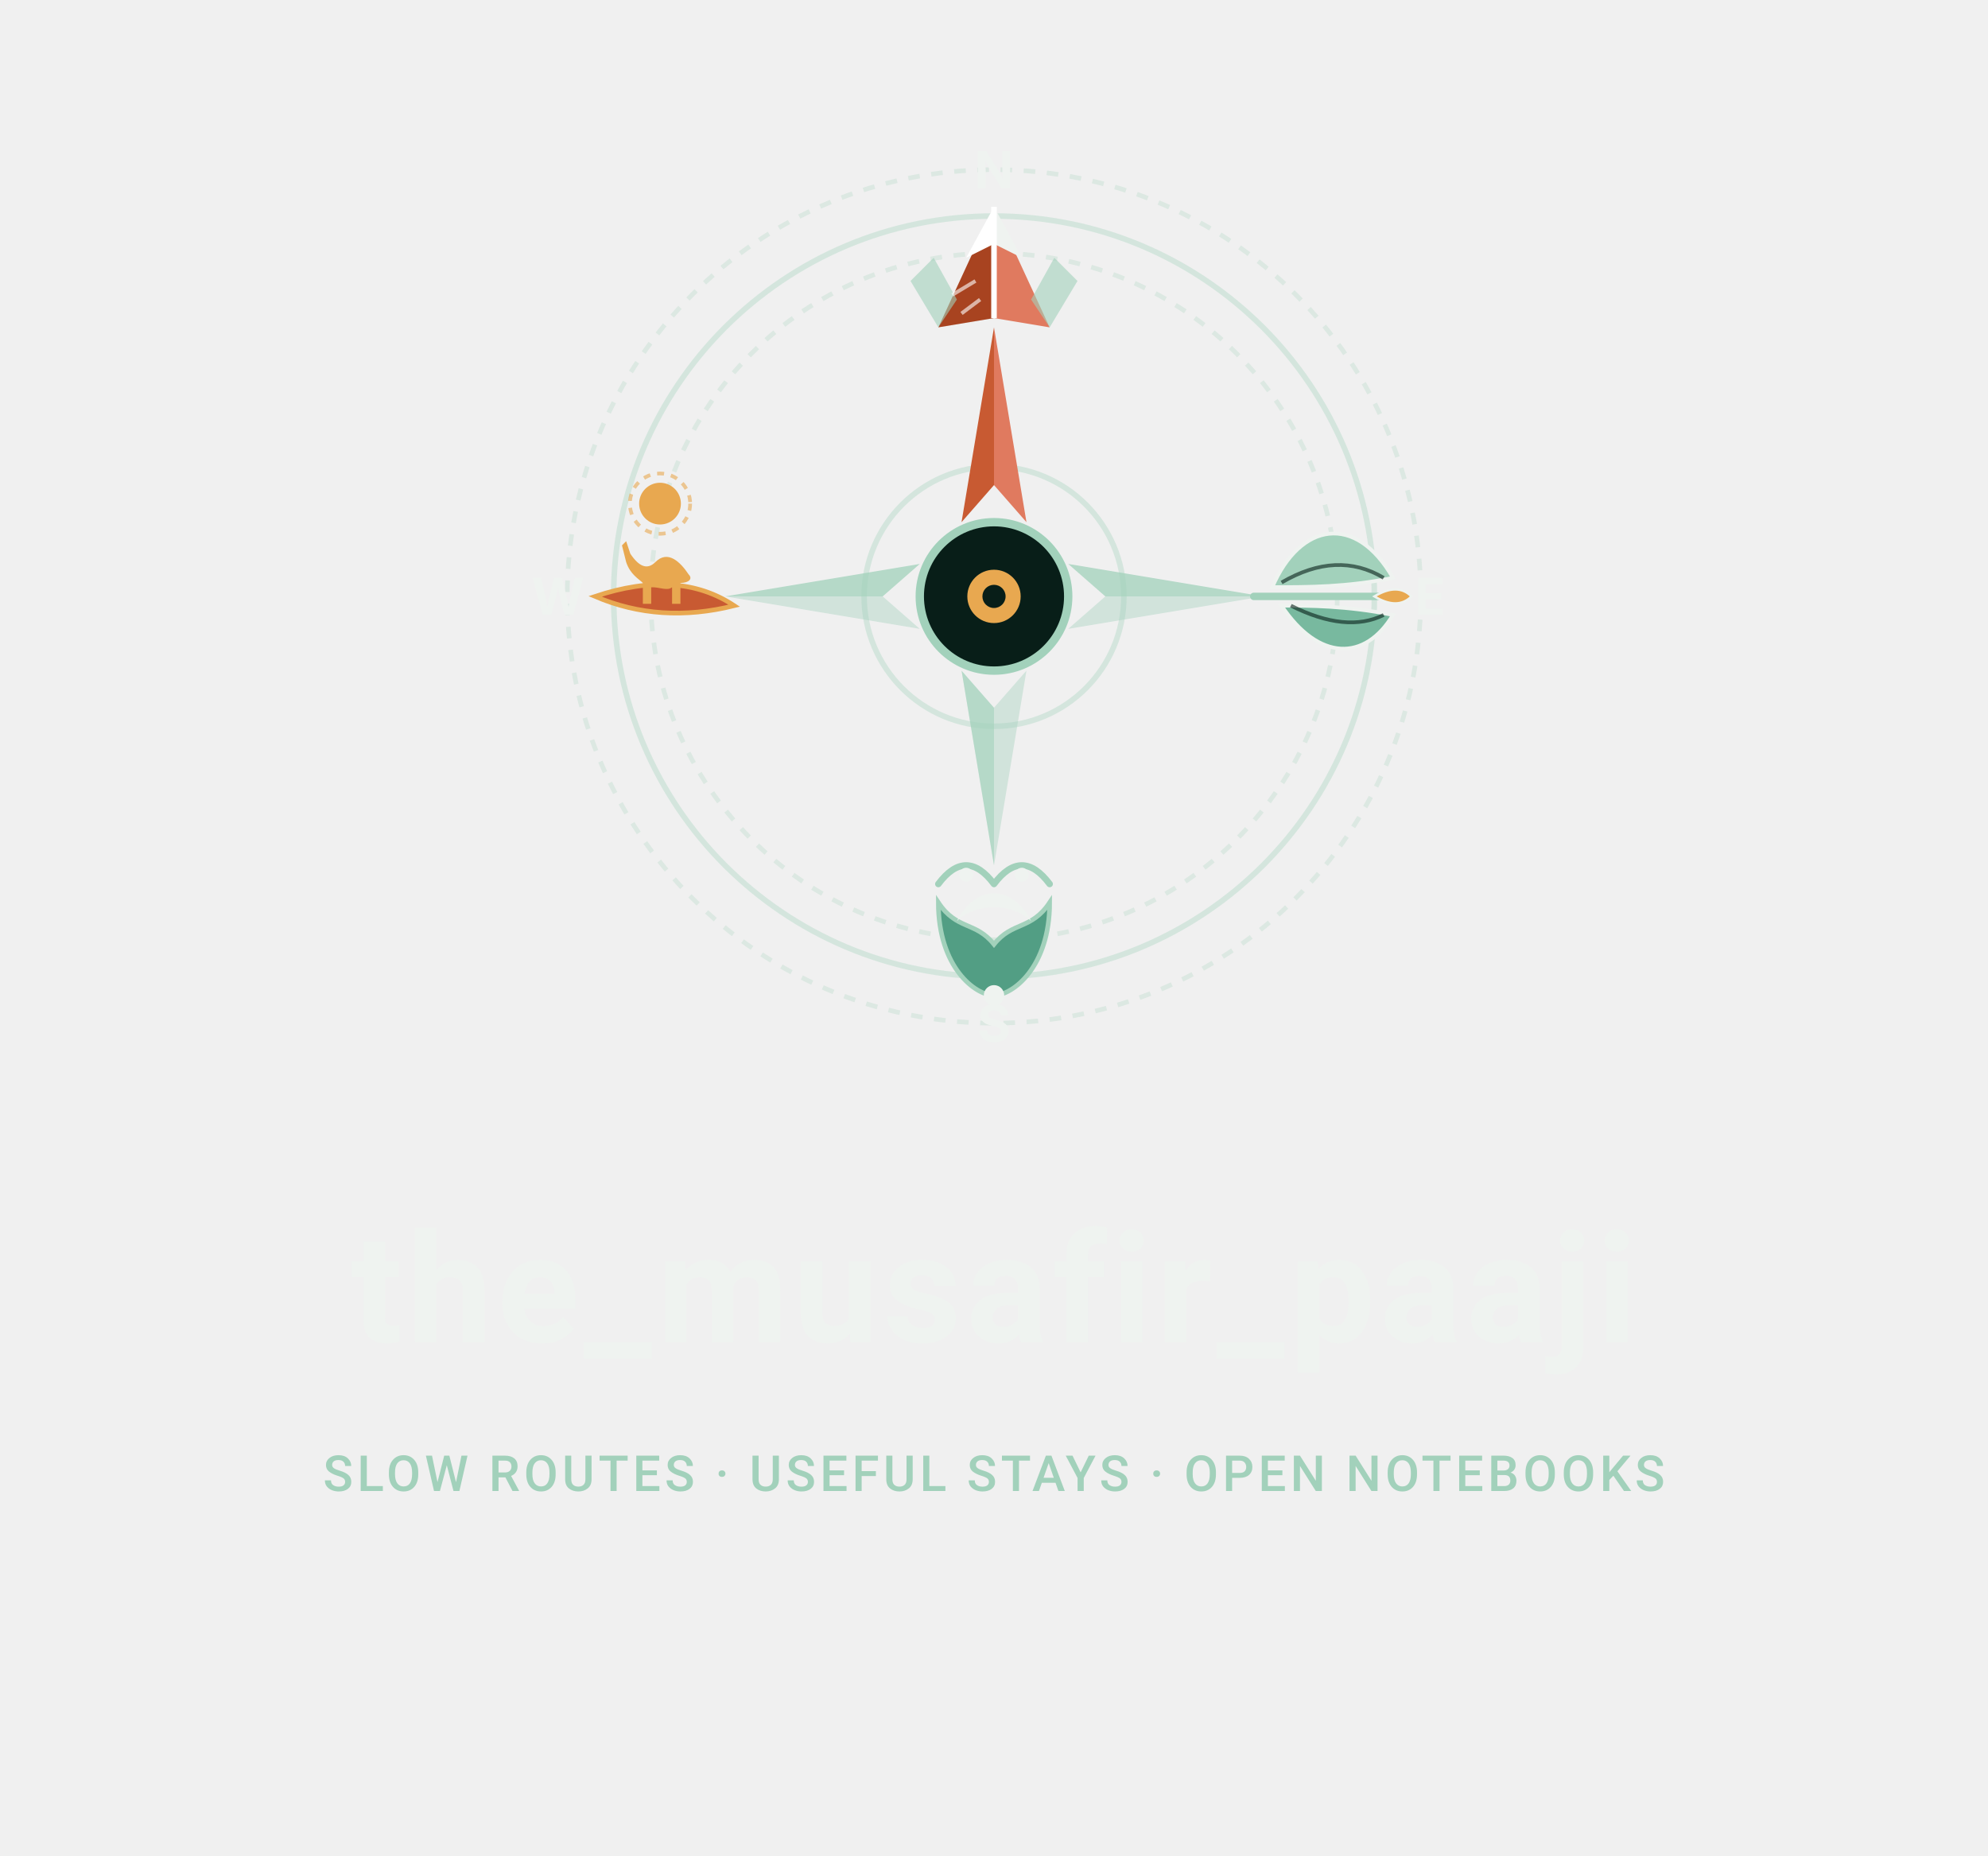
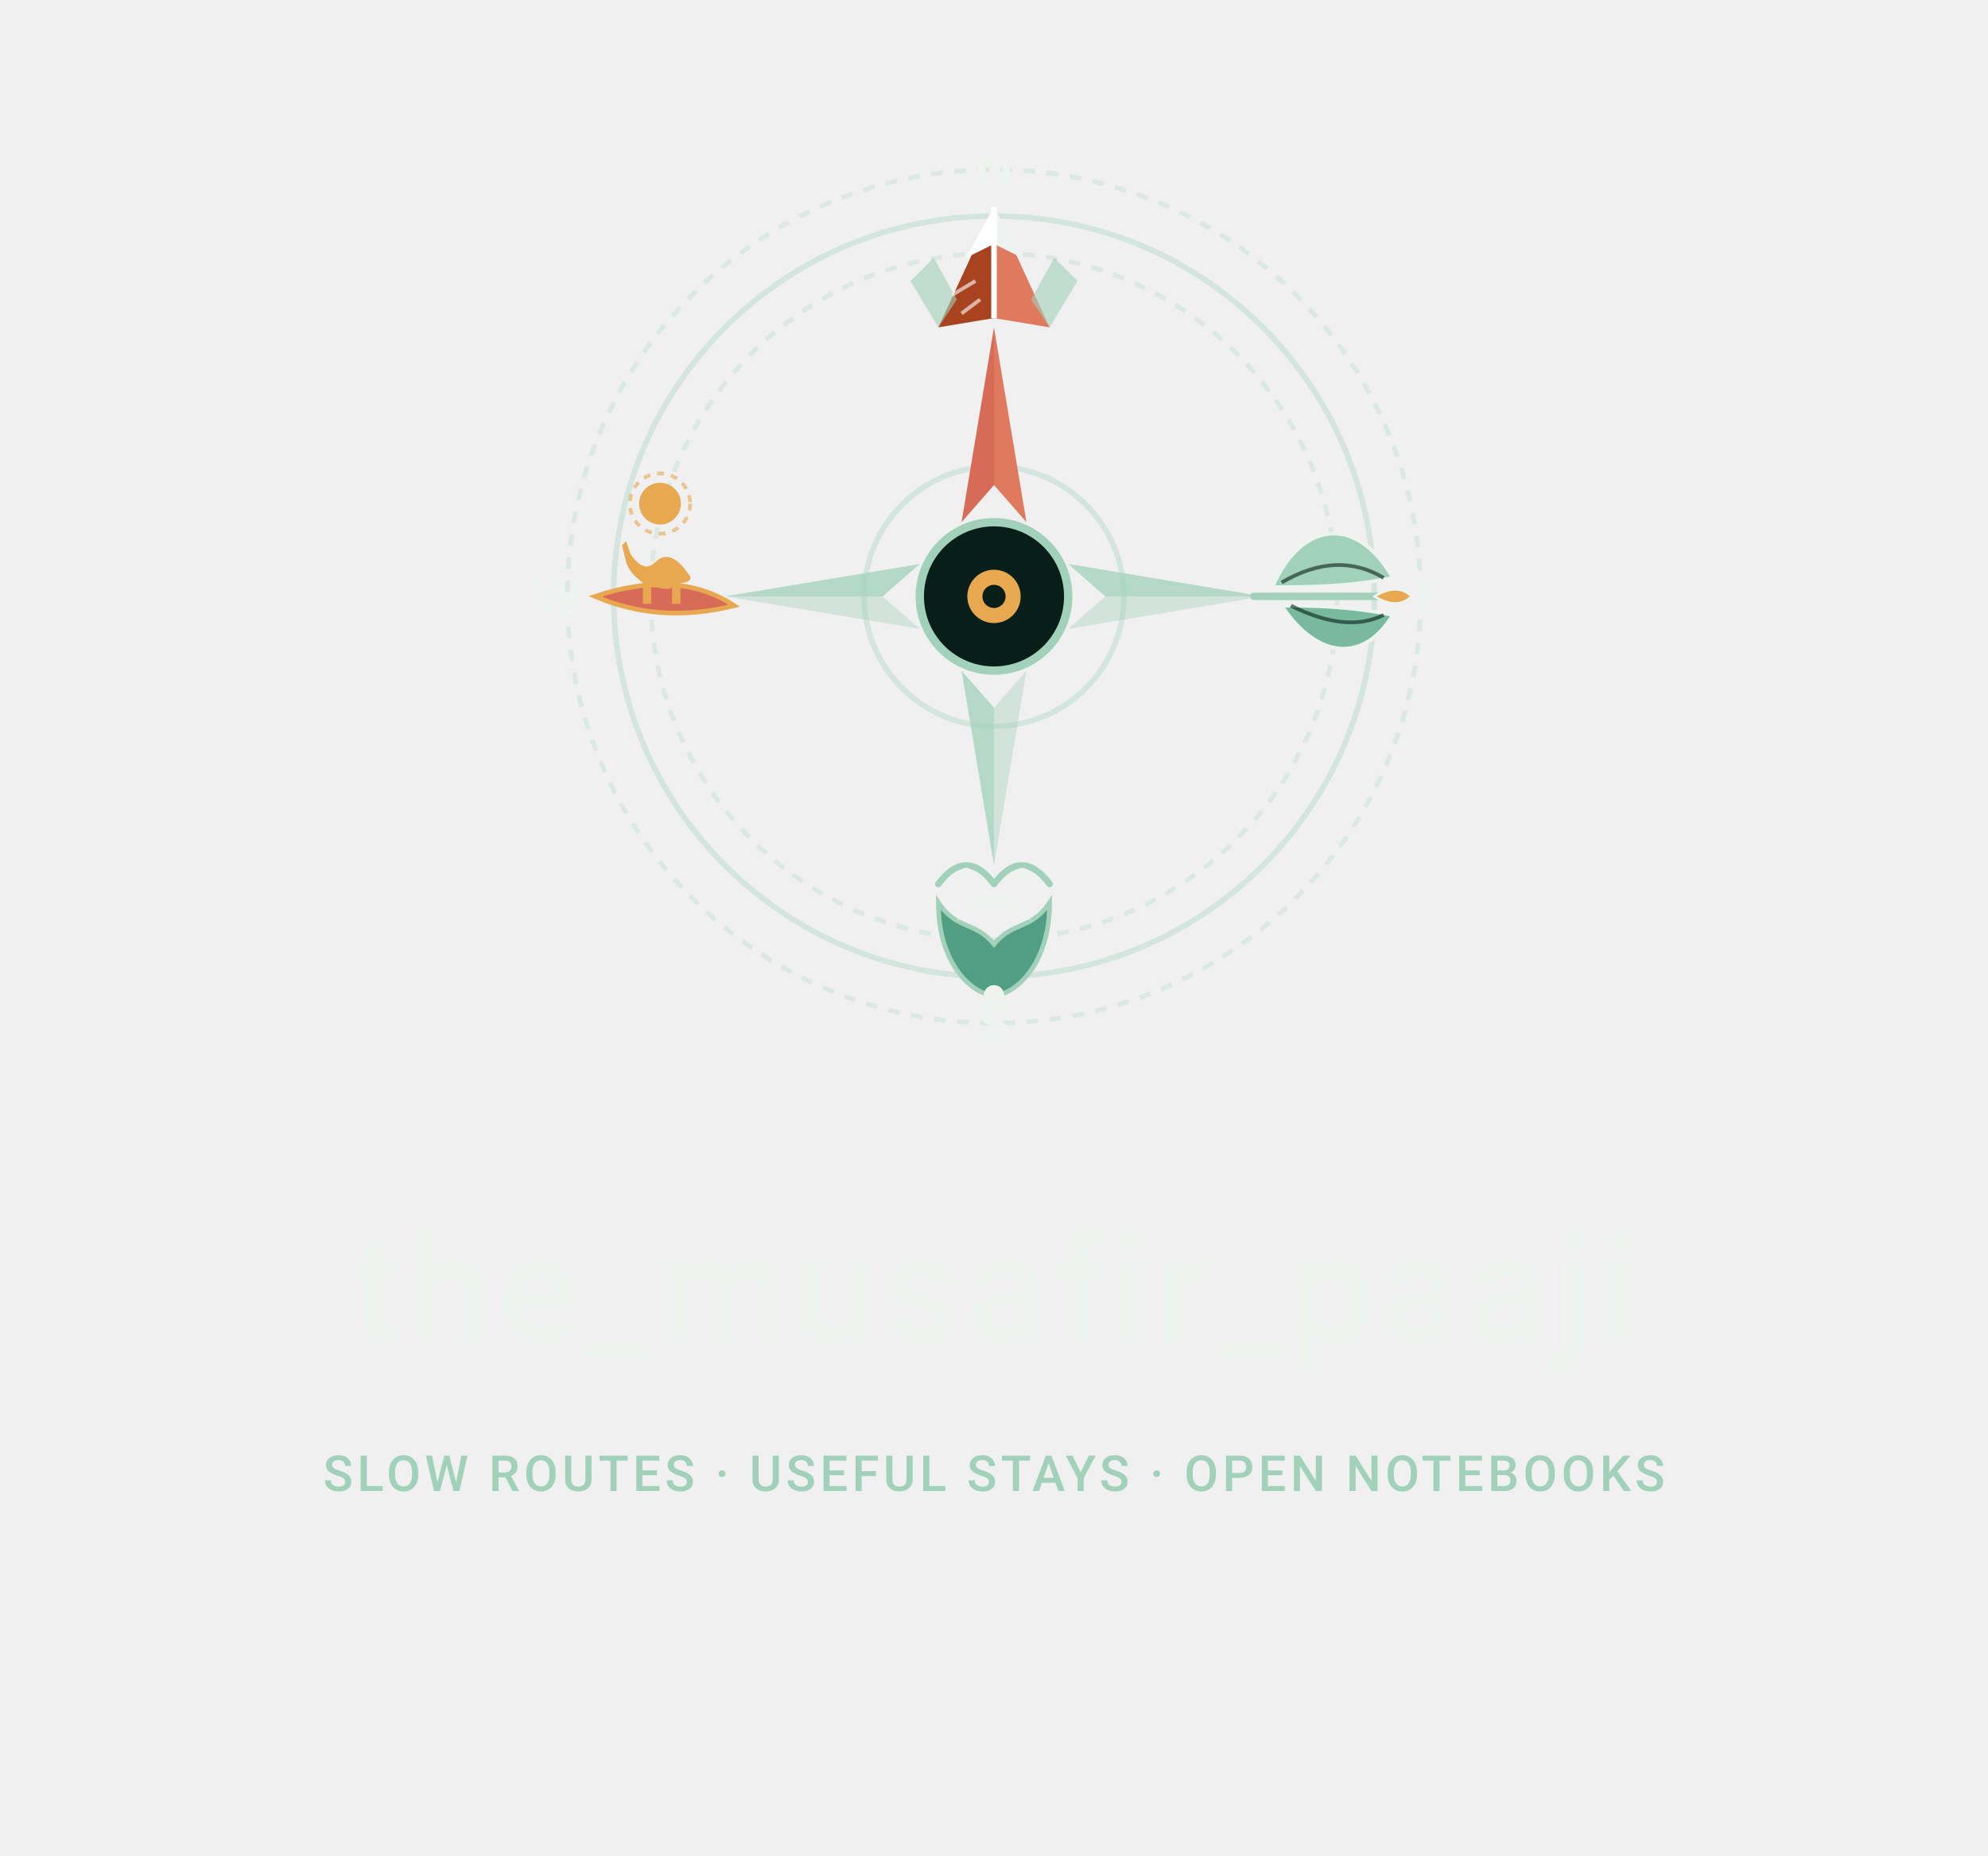
<svg xmlns="http://www.w3.org/2000/svg" viewBox="0 0 600 560" fill="none">
  <g transform="translate(160, 40) scale(1.4)">
    <defs>
      <style>
      .comp-ring { stroke: #a2d1bb; stroke-opacity: 0.35; stroke-width: 1.2; fill: none; }
      .comp-ring-dash { stroke: #a2d1bb; stroke-opacity: 0.25; stroke-width: 1; stroke-dasharray: 2.5,2.5; fill: none; }
      .comp-text { font-family: -apple-system, BlinkMacSystemFont, 'Segoe UI', system-ui, sans-serif; font-size: 11px; fill: #eff3f0; font-weight: 700; text-anchor: middle; dominant-baseline: central; }
      .real-art { stroke-linecap: round; stroke-linejoin: round; }
    </style>
    </defs>
    <circle cx="100" cy="100" r="92" class="comp-ring-dash" />
    <circle cx="100" cy="100" r="82" class="comp-ring" />
    <circle cx="100" cy="100" r="74" class="comp-ring-dash" />
    <circle cx="100" cy="100" r="28" class="comp-ring" stroke-opacity="0.2" />
    <text x="100" y="8" class="comp-text">N</text>
    <text x="194" y="100" class="comp-text">E</text>
    <text x="100" y="192" class="comp-text">S</text>
    <text x="6" y="100" class="comp-text">W</text>
    <polygon points="144,56 109,91 113,87" fill="#a2d1bb" fill-opacity="0.3" />
    <polygon points="56,144 91,109 87,113" fill="#a2d1bb" fill-opacity="0.3" />
    <polygon points="144,144 109,109 113,113" fill="#a2d1bb" fill-opacity="0.3" />
    <polygon points="56,56 91,91 87,87" fill="#a2d1bb" fill-opacity="0.3" />
    <polygon points="100,42 107,84 100,76" fill="#e07a5f" />
-     <polygon points="100,42 93,84 100,76" fill="#c85a32" />
+     <polygon points="100,42 93,84 100,76" fill="#D86B58" />
    <polygon points="100,158 107,116 100,124" fill="#a2d1bb" fill-opacity="0.4" />
    <polygon points="100,158 93,116 100,124" fill="#a2d1bb" fill-opacity="0.75" />
    <polygon points="158,100 116,107 124,100" fill="#a2d1bb" fill-opacity="0.4" />
    <polygon points="158,100 116,93 124,100" fill="#a2d1bb" fill-opacity="0.75" />
    <polygon points="42,100 84,107 76,100" fill="#a2d1bb" fill-opacity="0.4" />
    <polygon points="42,100 84,93 76,100" fill="#a2d1bb" fill-opacity="0.75" />
    <g id="north-tip-mountain">
      <polygon points="100,16 88,42 100,40" fill="#a84320" />
      <polygon points="100,16 100,40 112,42" fill="#e07a5f" />
      <polygon points="88,42 82,32 87,27 92,36" fill="#a2d1bb" fill-opacity="0.6" />
      <polygon points="112,42 118,32 113,27 108,36" fill="#a2d1bb" fill-opacity="0.6" />
      <polygon points="100,16 94,27 100,24" fill="#ffffff" />
      <polygon points="100,16 100,24 106,27" fill="#eff3f0" />
      <line x1="100" y1="16" x2="100" y2="40" stroke="#ffffff" stroke-width="1.2" />
      <path d="M96 32 L91 35 M97 36 L93 39" stroke="#ffffff" stroke-width="0.8" stroke-opacity="0.6" />
    </g>
    <g id="east-tip-tea">
      <path d="M156,100 Q168,100 186,100" stroke="#a2d1bb" stroke-width="1.6" class="real-art" />
      <path d="M160,98 C166,84 178,82 186,96 C176,98 168,98 160,98 Z" fill="#a2d1bb" stroke="#eff3f0" stroke-width="0.8" />
      <path d="M162,97 Q174,90 184,96" stroke="#081e18" stroke-width="0.8" stroke-opacity="0.6" fill="none" />
      <path d="M162,102 C170,114 180,114 186,104 C176,102 168,102 162,102 Z" fill="#78b99f" stroke="#eff3f0" stroke-width="0.8" />
      <path d="M164,102 Q176,108 184,104" stroke="#081e18" stroke-width="0.8" stroke-opacity="0.6" fill="none" />
      <path d="M182,100 Q187,97 190,100 Q187,103 182,100 Z" fill="#e8a850" stroke="#eff3f0" stroke-width="0.5" />
    </g>
    <g id="south-tip-wave">
      <path d="M88,162 Q94,154 100,162 Q106,154 112,162" stroke="#a2d1bb" stroke-width="1.4" class="real-art" fill="none" />
      <path d="M88,166 C88,180 96,186 100,186 C104,186 112,180 112,166 C108,172 104,170 100,175 C96,170 92,172 88,166 Z" fill="#529e84" stroke="#a2d1bb" stroke-width="1" />
      <path d="M92,170 C96,162 104,162 108,170 C104,166 96,166 92,170 Z" fill="#eff3f0" />
      <circle cx="94" cy="160" r="1.5" fill="#eff3f0" />
      <circle cx="106" cy="160" r="1.5" fill="#eff3f0" />
      <circle cx="100" cy="186" r="2.2" fill="#eff3f0" />
    </g>
    <g id="west-tip-desert">
-       <path d="M44,102 Q32,94 14,100 Q28,106 44,102 Z" fill="#c85a32" stroke="#e8a850" stroke-width="1" />
+       <path d="M44,102 Q32,94 14,100 Q28,106 44,102 Z" fill="#D86B58" stroke="#e8a850" stroke-width="1" />
      <g transform="translate(18, 80) scale(0.9)">
        <path d="M18,17 C16,14 13,11 10,14 C8,16 6,15 4,12 L3,9 L2,10 L3,14 C4,17 6,18 7,19 L7,24 L9,24 L9,20 C11,20 13,21 14,20 L14,24 L16,24 L16,19 C18,19 19,18 18,17 Z" fill="#e8a850" />
      </g>
      <circle cx="28" cy="80" r="4.5" fill="#e8a850" />
      <circle cx="28" cy="80" r="6.5" stroke="#e8a850" stroke-width="0.8" stroke-dasharray="1.5,1.5" fill="none" opacity="0.6" />
    </g>
    <circle cx="100" cy="100" r="16" fill="#081e18" stroke="#a2d1bb" stroke-width="1.8" />
    <circle cx="100" cy="100" r="6.5" fill="#e8a850" stroke="#081e18" stroke-width="1.5" />
    <circle cx="100" cy="100" r="2.5" fill="#081e18" />
  </g>
  <text x="300" y="405" text-anchor="middle" font-family="'Source Sans 3', -apple-system, BlinkMacSystemFont, 'Segoe UI', Roboto, sans-serif" font-size="46" font-weight="600" letter-spacing="0.03em" fill="#eff3f0">
    the_musafir_paaji
  </text>
  <text x="300" y="450" text-anchor="middle" font-family="'Source Sans 3', -apple-system, BlinkMacSystemFont, 'Segoe UI', Roboto, sans-serif" font-size="15" font-weight="500" letter-spacing="0.08em" fill="#a2d1bb">
    SLOW ROUTES · USEFUL STAYS · OPEN NOTEBOOKS
  </text>
</svg>
